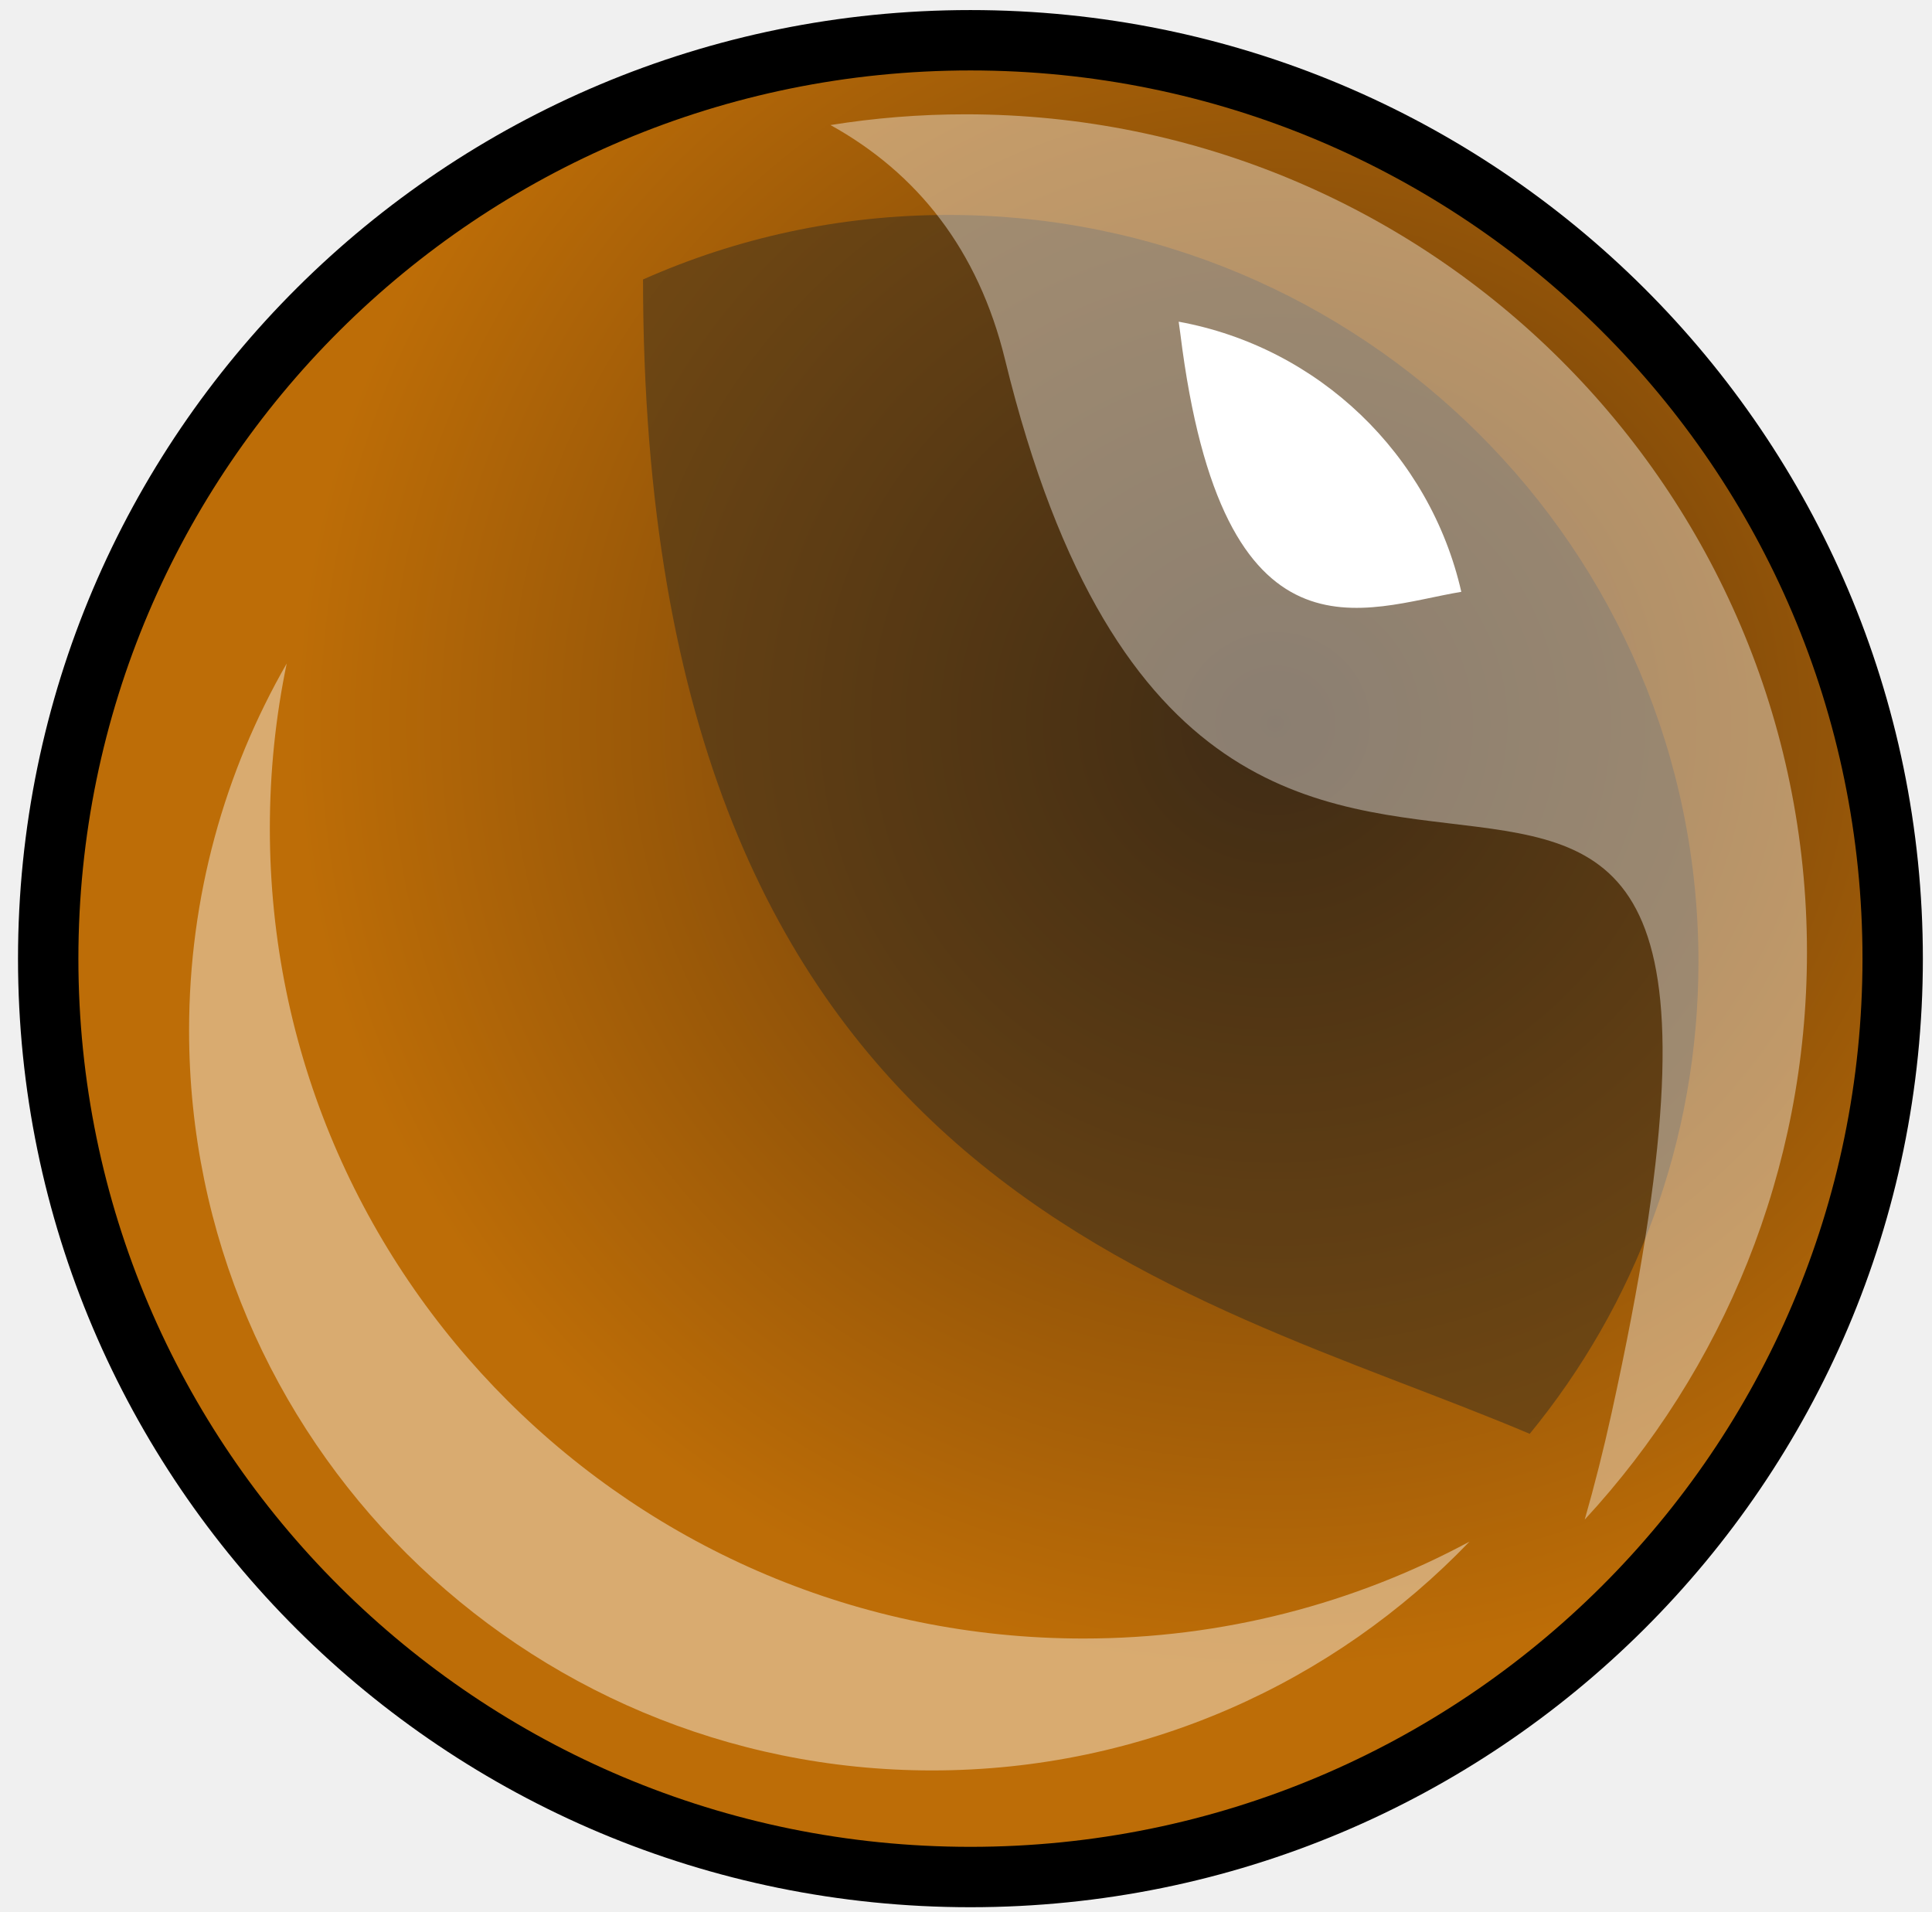
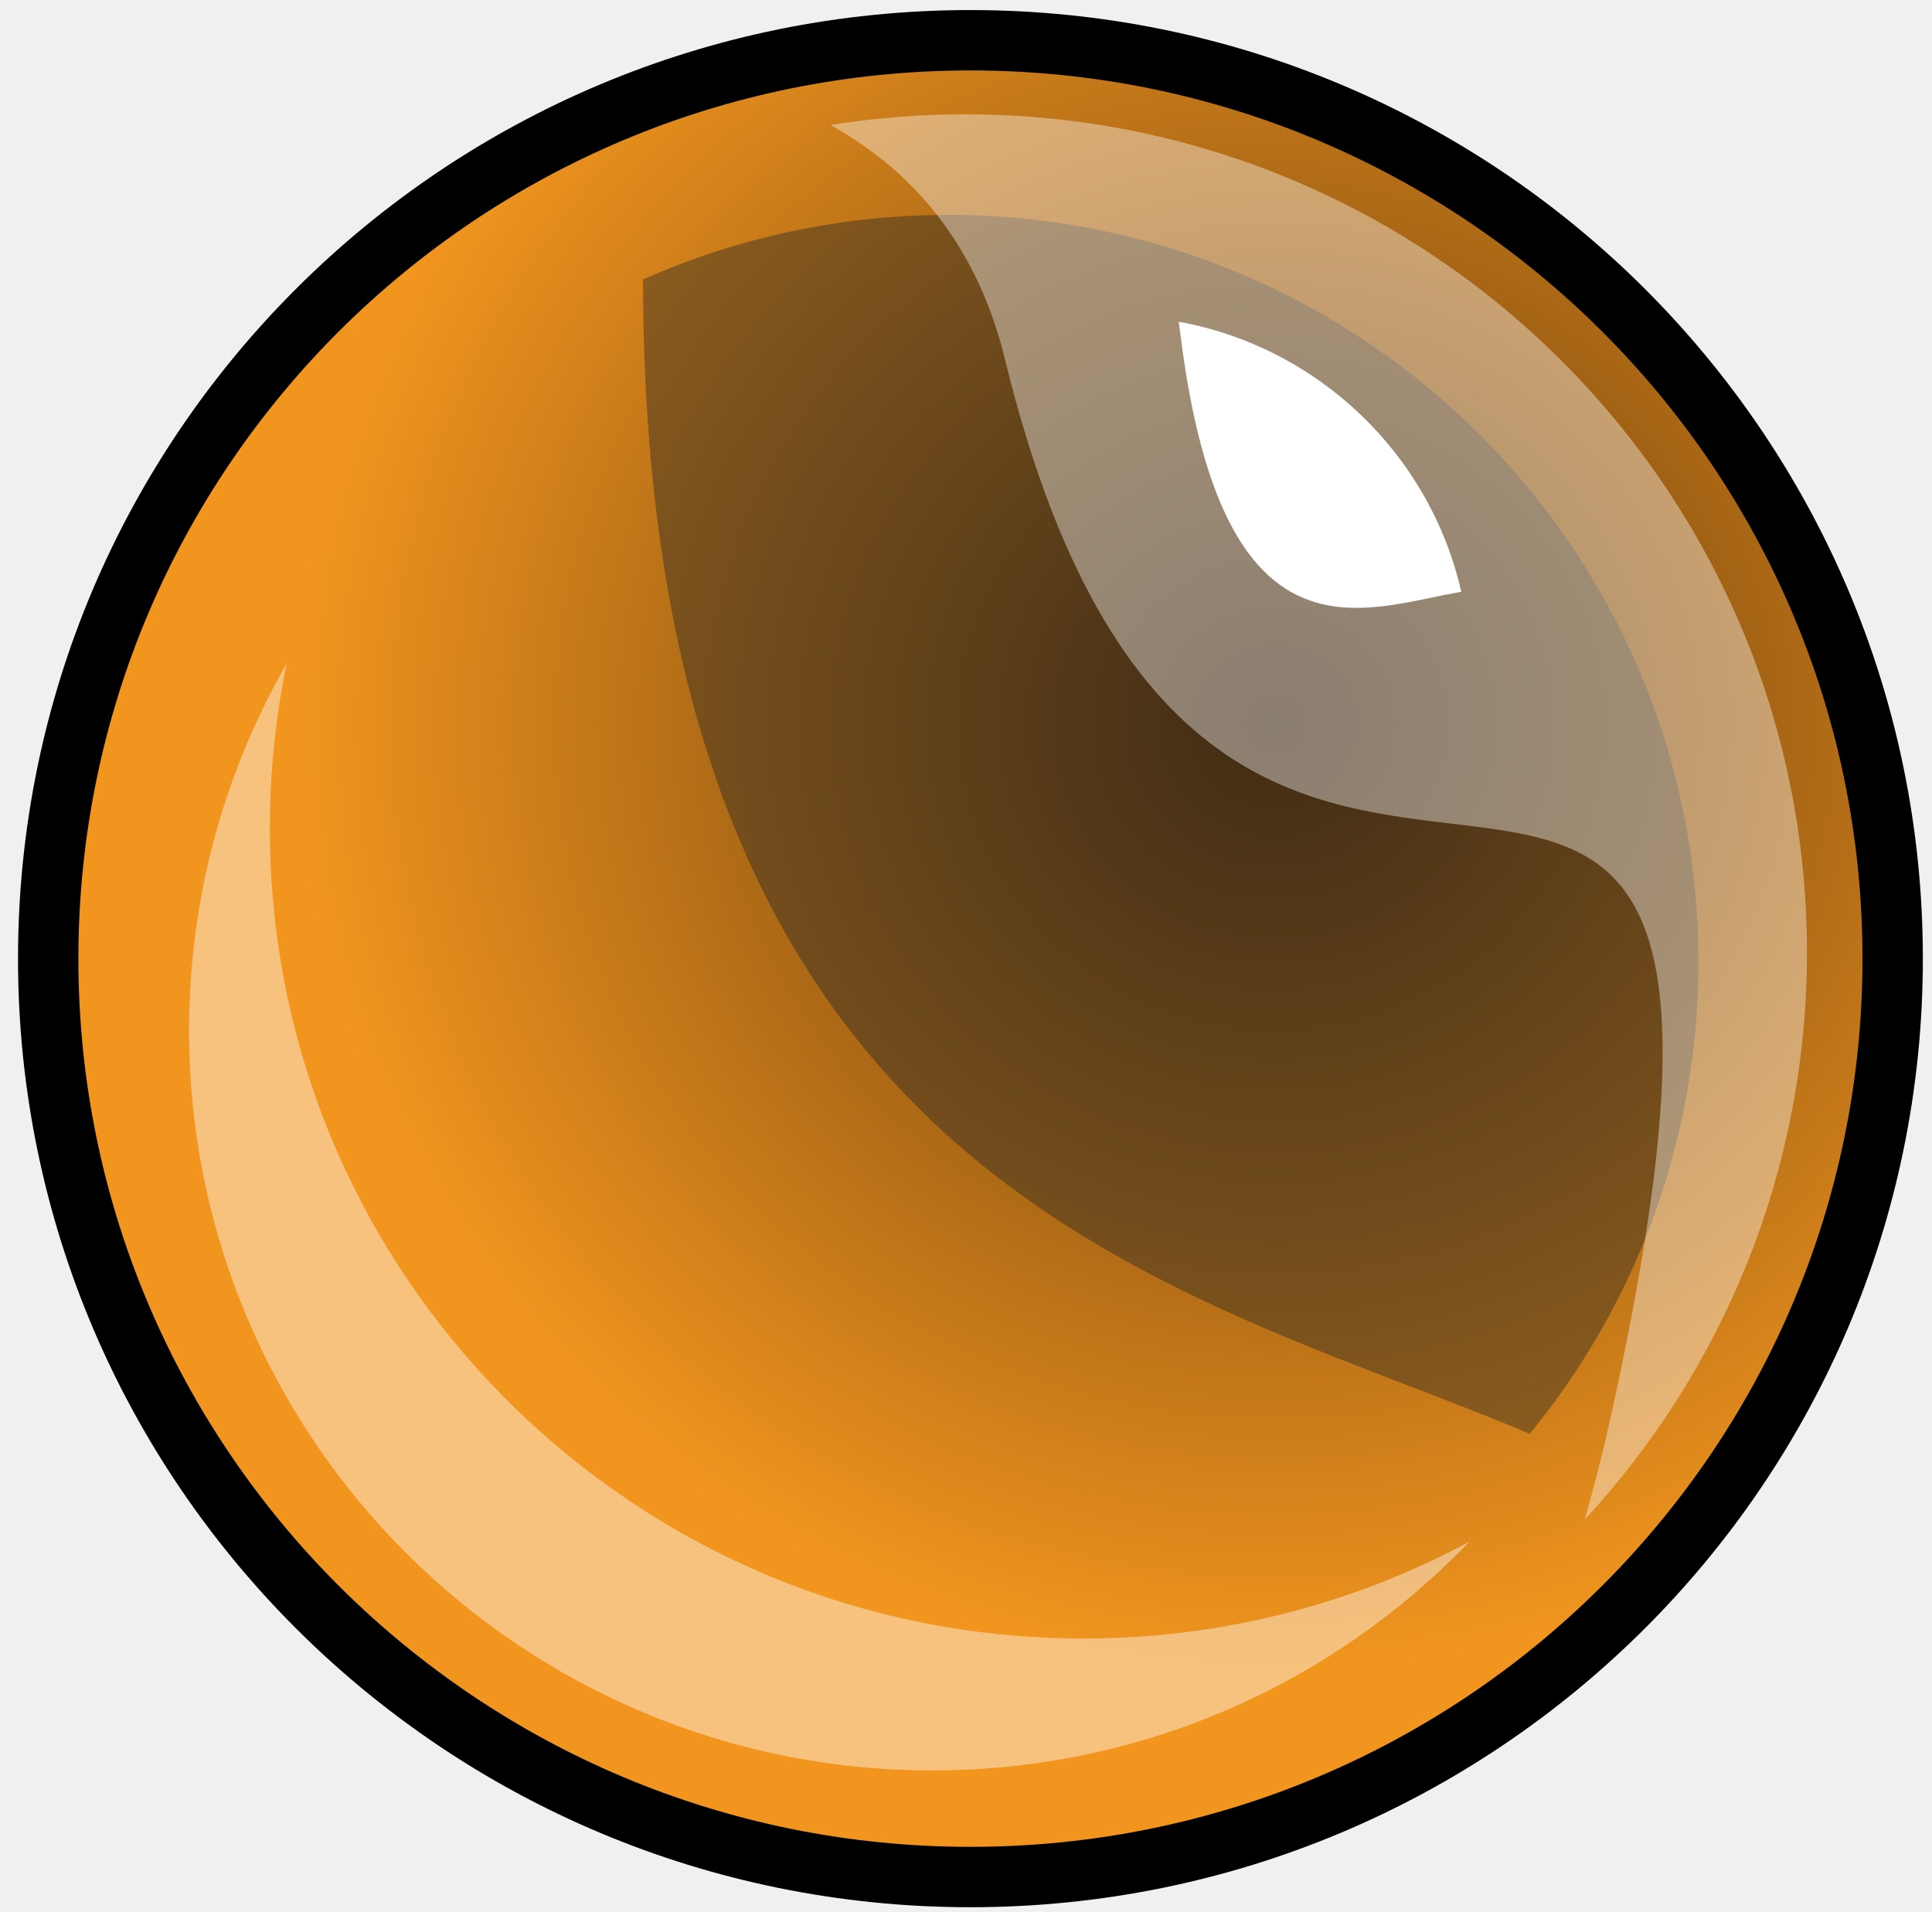
<svg xmlns="http://www.w3.org/2000/svg" width="96px" height="95px" viewBox="0 0 96 95" version="1.1">
  <defs>
    <radialGradient cx="66.253%" cy="36.998%" fx="66.253%" fy="36.998%" r="52.264%" id="radialGradient-1">
      <stop stop-color="#5B340B" offset="0%" />
-       <stop stop-color="#BD6D07" offset="100%" />
+       <stop stop-color="#F1951F" offset="100%" />
    </radialGradient>
  </defs>
  <g id="Page-1" stroke="none" stroke-width="1" fill="none" fill-rule="evenodd">
-     <g id="Desktop-HD" transform="translate(-515, -473)">
-       <g id="legendary" transform="translate(517.3951, 475)">
+     <g id="Desktop-HD" transform="translate(-515, -894)">
+       <g id="legendary" transform="translate(517.3951, 896)">
        <path d="M45.825,91.264 C71.134,91.264 91.651,70.834 91.651,45.632 C91.651,20.43 71.134,0 45.825,0 C20.517,0 -1.13686838e-13,20.43 -1.13686838e-13,45.632 C-1.13686838e-13,70.834 20.517,91.264 45.825,91.264 Z" id="Oval-1" stroke="#000000" stroke-width="3" fill="url(#radialGradient-1)" />
        <path d="M82,66.036 C77.364,68.097 72.229,69.243 66.824,69.243 C46.241,69.243 29.556,52.628 29.556,32.132 C29.556,23.237 32.699,15.072 37.94,8.68 C55.245,16.011 81.975,20.763 82,66.036 Z" id="Combined-Shape" fill="#131C26" opacity="0.379" transform="translate(55.77805, 38.96132) rotate(-180) translate(-55.77805, -38.96132) " />
        <path d="M87.392,72.971 C85.207,73.322 82.965,73.505 80.681,73.505 C57.59,73.505 38.871,54.865 38.871,31.871 C38.871,20.997 43.058,11.096 49.914,3.68 C49.424,5.39 48.976,7.163 48.573,9.001 C37.08,61.329 67.869,16.841 78.721,61.329 C80.052,66.783 83.088,70.587 87.392,72.971 Z" id="Combined-Shape" fill="#FFFFFF" opacity="0.394" transform="translate(63.13147, 38.59232) rotate(-180) translate(-63.13147, -38.59232) " />
        <path d="M56.173,14.781 C57.726,21.608 63.259,26.932 70.216,28.203 C70.186,28.004 70.158,27.802 70.133,27.596 C68.033,10.647 60.964,13.988 56.173,14.781 Z" id="Combined-Shape" fill="#FFFFFF" transform="translate(63.19464, 21.09356) rotate(-180) translate(-63.19464, -21.09356) " />
        <path d="M65.772,85.968 C68.859,80.594 70.623,74.371 70.623,67.737 C70.623,47.43 54.092,30.968 33.699,30.968 C23.199,30.968 13.723,35.332 7,42.337 C12.709,39.266 19.244,37.522 26.188,37.522 C48.512,37.522 66.61,55.543 66.61,77.774 C66.61,80.582 66.322,83.322 65.772,85.968 Z" id="Combined-Shape" fill="#FFFFFF" opacity="0.422" transform="translate(38.81167, 58.4678) rotate(-180) translate(-38.81167, -58.4678) " />
      </g>
    </g>
  </g>
</svg>
